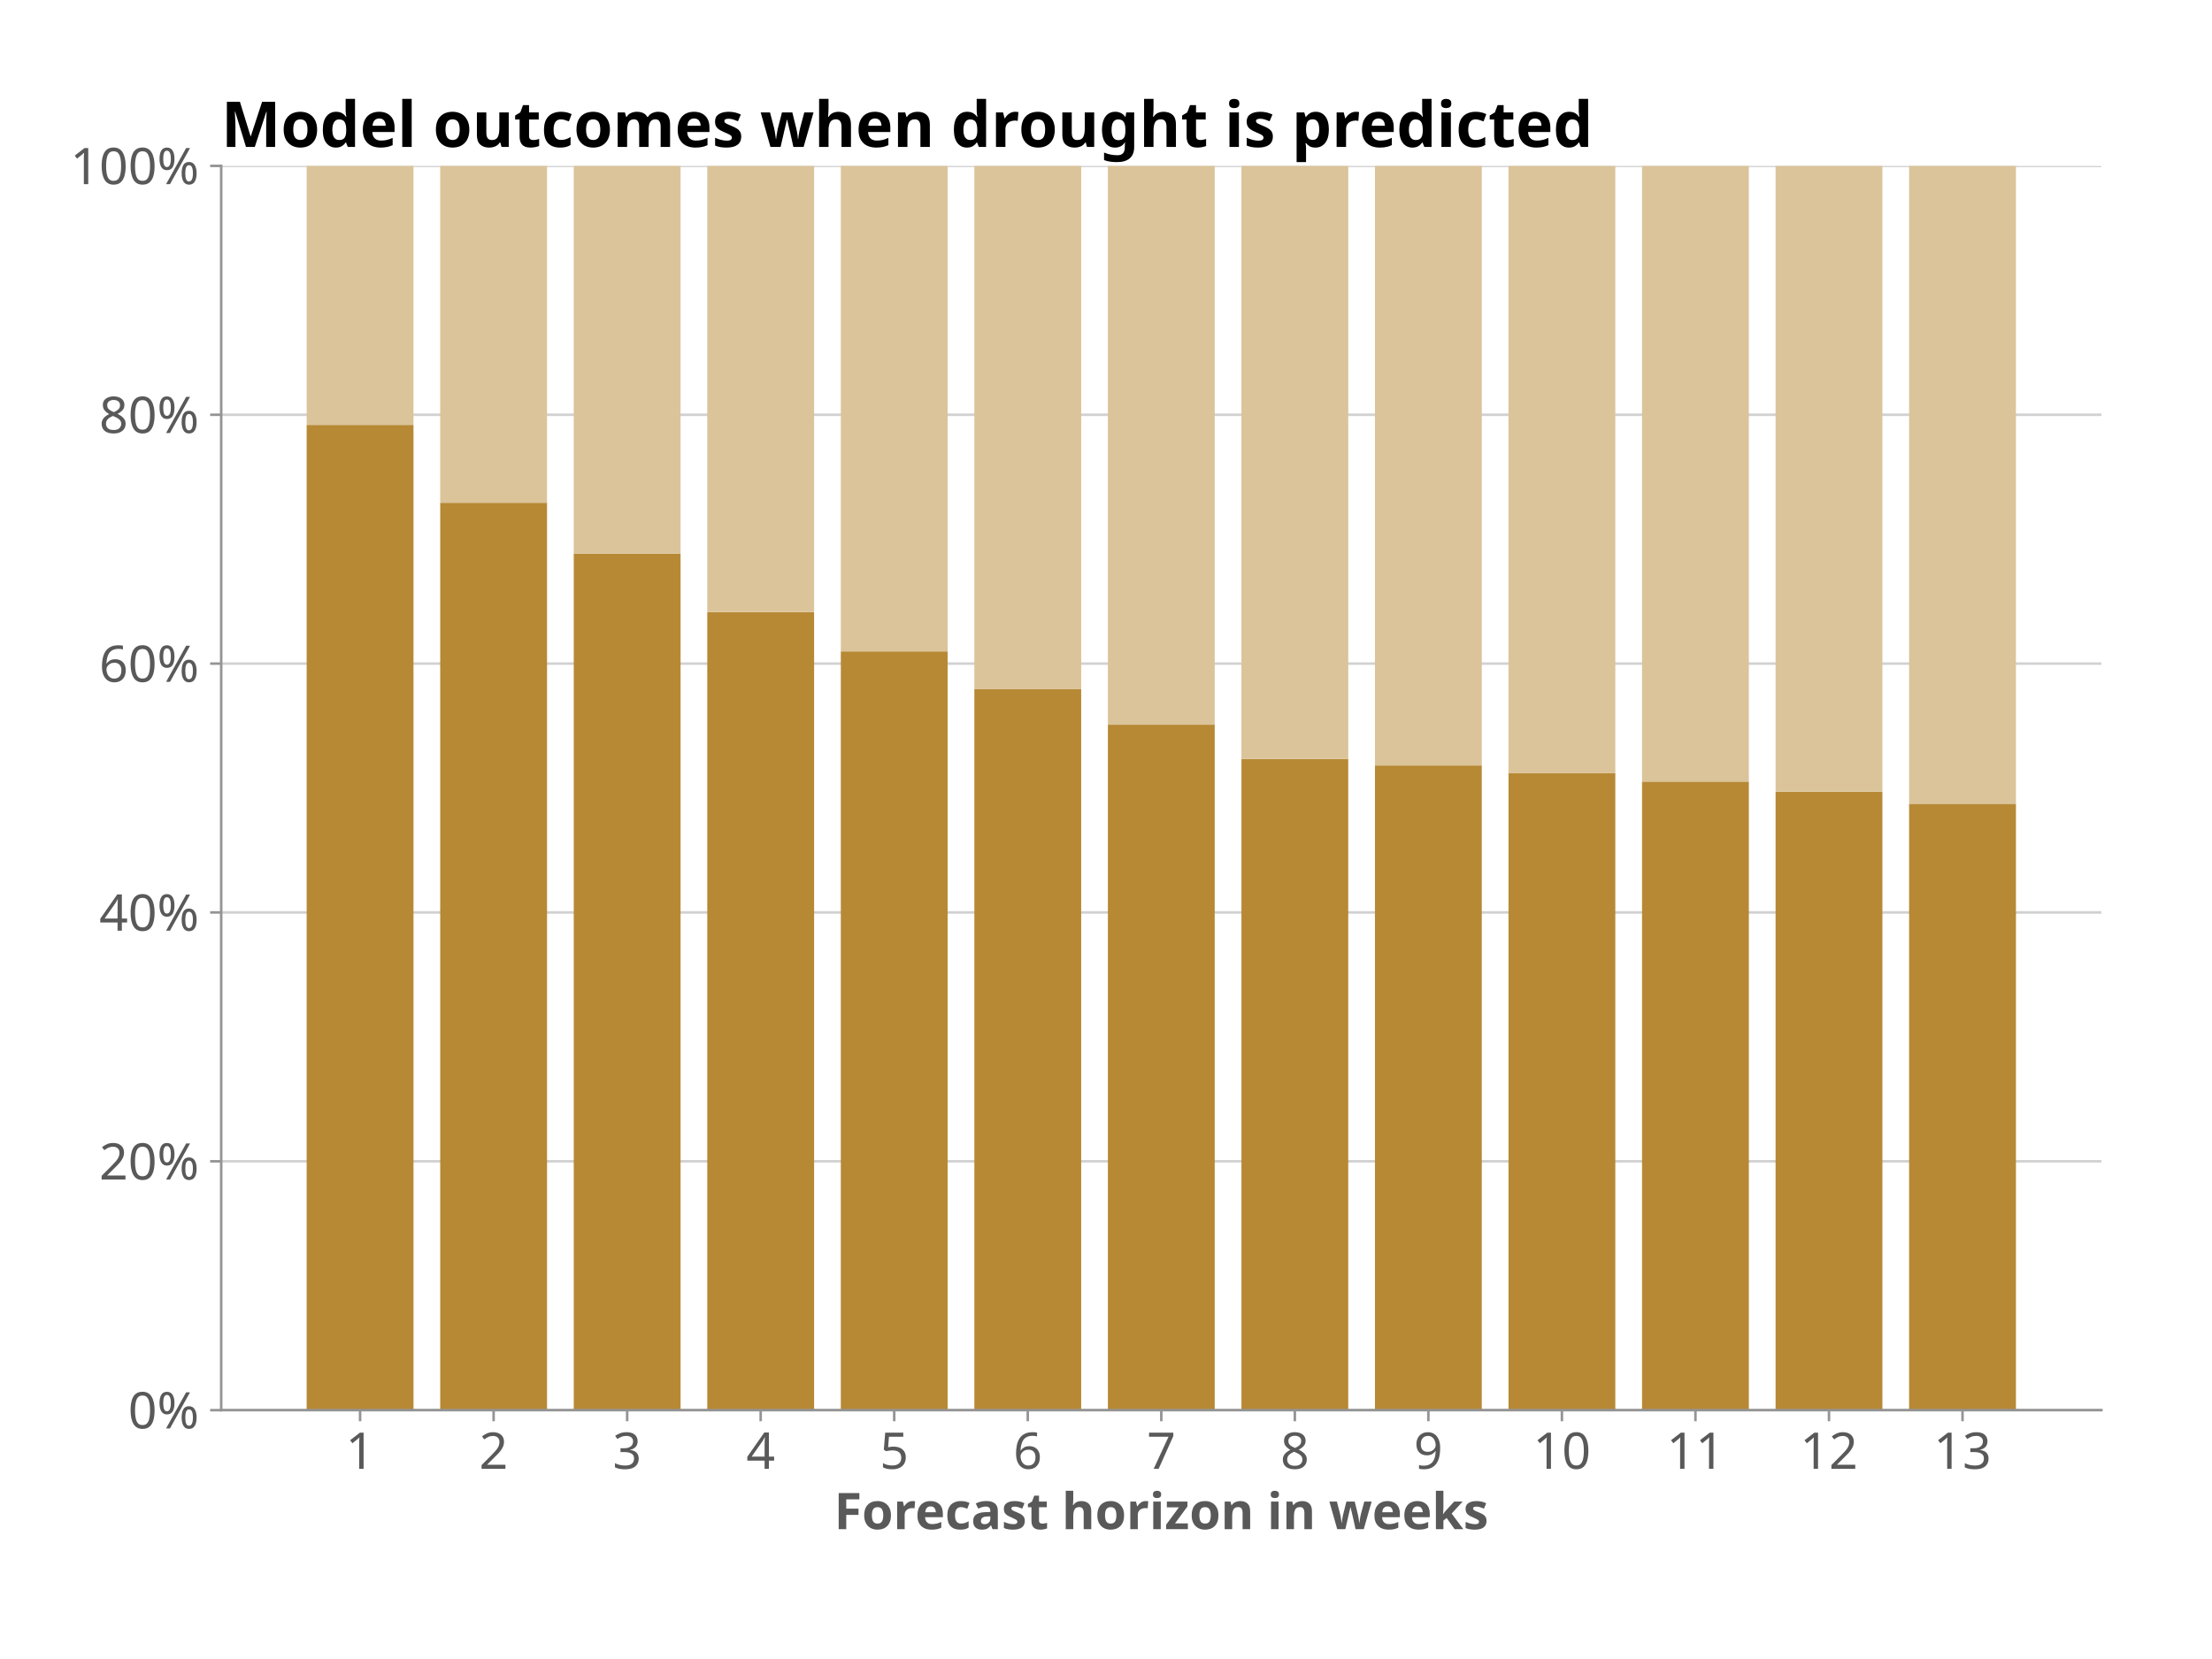
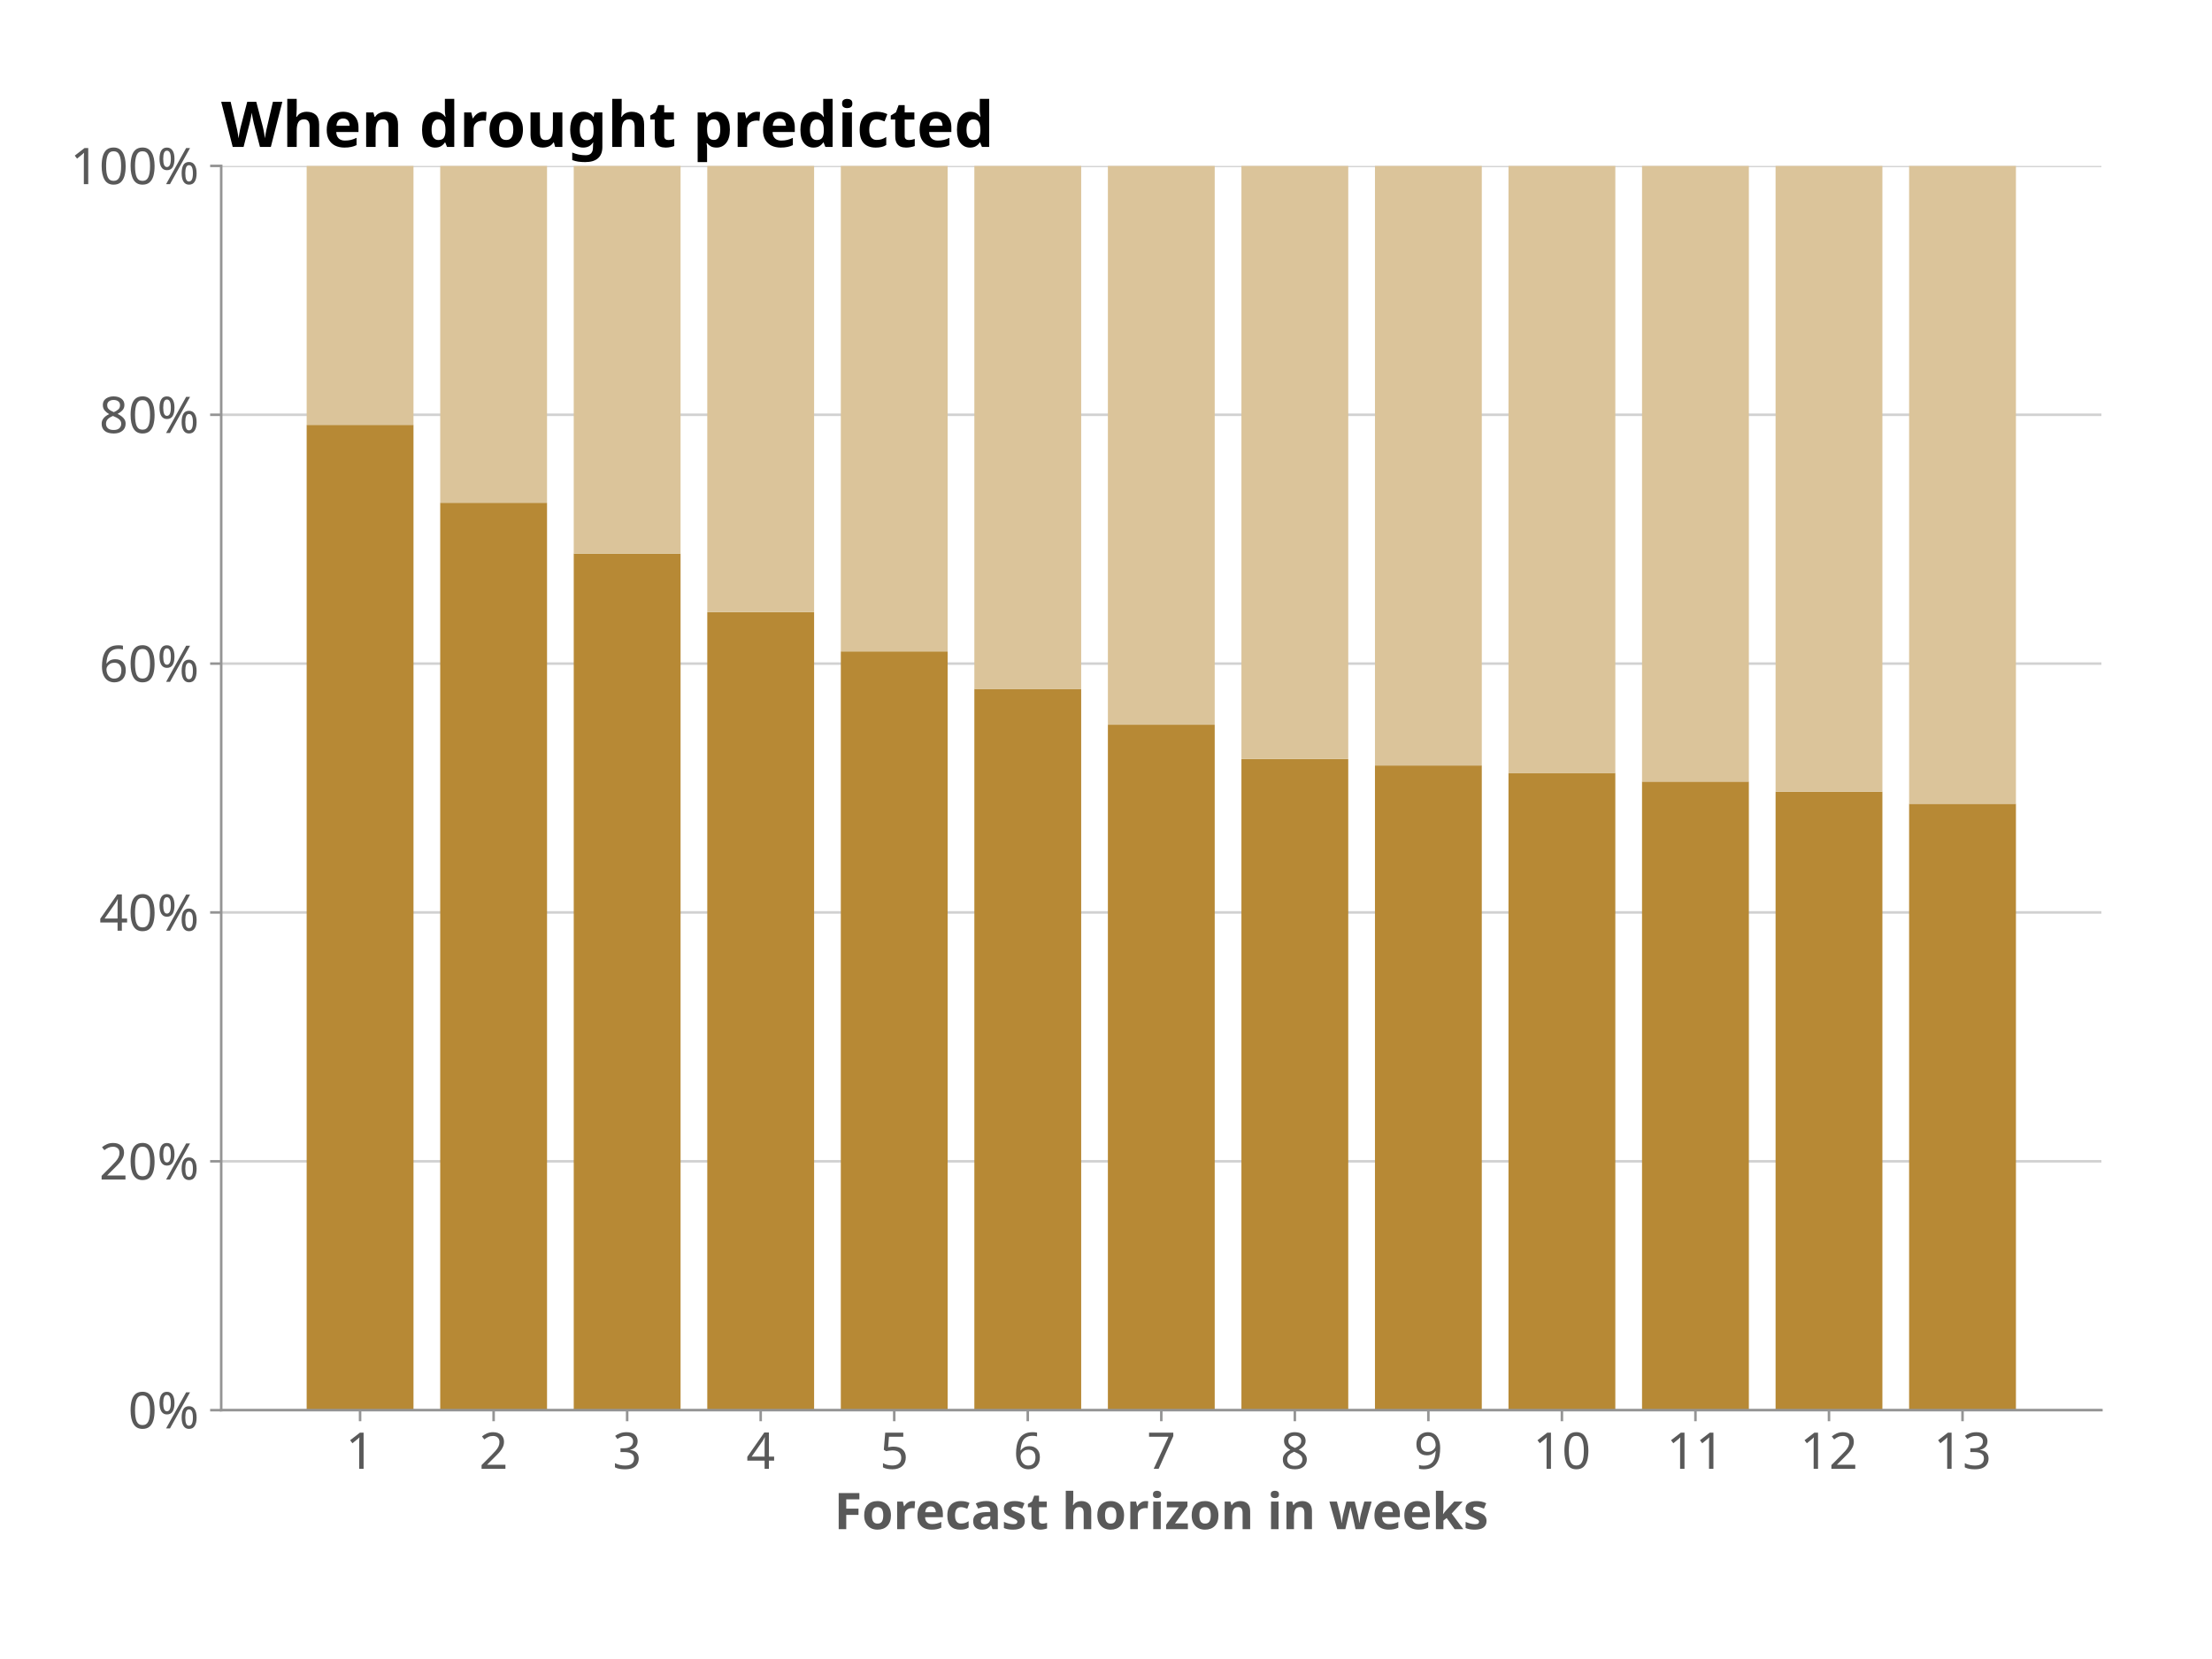
<svg xmlns="http://www.w3.org/2000/svg" xmlns:xlink="http://www.w3.org/1999/xlink" width="699.84px" height="524.88px" viewBox="0 0 699.84 524.88" version="1.1">
  <defs>
    <style type="text/css">*{stroke-linejoin: round; stroke-linecap: butt}</style>
  </defs>
  <g id="figure-forecast_truefalse_summary-yd">
    <g id="patch_1">
      <path d="M 0 524.88  L 699.84 524.88  L 699.84 0  L 0 0  z " style="fill: #ffffff" />
    </g>
    <g id="axis-forecast_truefalse_summary-yd">
      <g id="patch_2">
        <path d="M 69.984 446.148  L 664.848 446.148  L 664.848 52.488  L 69.984 52.488  z " style="fill: #ffffff" />
      </g>
      <g id="matplotlib.axis_1">
        <g id="xtick_1">
          <g id="line2d_1">
            <defs>
-               <path id="me1c04b7a6b" d="M 0 0  L 0 3.5  " style="stroke: #949494; stroke-width: 0.8" />
+               <path id="mfab130b6aa" d="M 0 0  L 0 3.5  " style="stroke: #949494; stroke-width: 0.8" />
            </defs>
            <g>
-               <use xlink:href="#me1c04b7a6b" x="113.923" y="446.148" style="fill: #949494; stroke: #949494; stroke-width: 0.8" />
+               <use xlink:href="#mfab130b6aa" x="113.923" y="446.148" style="fill: #949494; stroke: #949494; stroke-width: 0.8" />
            </g>
          </g>
          <g id="text_1">
            <text style="font-weight: 300; font-size: 16px; font-family: 'Source Sans 3', sans-serif; text-anchor: middle; fill: #595959" x="113.923" y="464.7" transform="rotate(-0 113.9228 464.7005)">1</text>
          </g>
        </g>
        <g id="xtick_2">
          <g id="line2d_2">
            <g>
-               <use xlink:href="#me1c04b7a6b" x="156.172" y="446.148" style="fill: #949494; stroke: #949494; stroke-width: 0.8" />
+               <use xlink:href="#mfab130b6aa" x="156.172" y="446.148" style="fill: #949494; stroke: #949494; stroke-width: 0.8" />
            </g>
          </g>
          <g id="text_2">
            <text style="font-weight: 300; font-size: 16px; font-family: 'Source Sans 3', sans-serif; text-anchor: middle; fill: #595959" x="156.172" y="464.7" transform="rotate(-0 156.1717 464.7005)">2</text>
          </g>
        </g>
        <g id="xtick_3">
          <g id="line2d_3">
            <g>
-               <use xlink:href="#me1c04b7a6b" x="198.421" y="446.148" style="fill: #949494; stroke: #949494; stroke-width: 0.8" />
+               <use xlink:href="#mfab130b6aa" x="198.421" y="446.148" style="fill: #949494; stroke: #949494; stroke-width: 0.8" />
            </g>
          </g>
          <g id="text_3">
            <text style="font-weight: 300; font-size: 16px; font-family: 'Source Sans 3', sans-serif; text-anchor: middle; fill: #595959" x="198.421" y="464.7" transform="rotate(-0 198.4205 464.7005)">3</text>
          </g>
        </g>
        <g id="xtick_4">
          <g id="line2d_4">
            <g>
-               <use xlink:href="#me1c04b7a6b" x="240.669" y="446.148" style="fill: #949494; stroke: #949494; stroke-width: 0.8" />
+               <use xlink:href="#mfab130b6aa" x="240.669" y="446.148" style="fill: #949494; stroke: #949494; stroke-width: 0.8" />
            </g>
          </g>
          <g id="text_4">
            <text style="font-weight: 300; font-size: 16px; font-family: 'Source Sans 3', sans-serif; text-anchor: middle; fill: #595959" x="240.669" y="464.7" transform="rotate(-0 240.6694 464.7005)">4</text>
          </g>
        </g>
        <g id="xtick_5">
          <g id="line2d_5">
            <g>
-               <use xlink:href="#me1c04b7a6b" x="282.918" y="446.148" style="fill: #949494; stroke: #949494; stroke-width: 0.8" />
+               <use xlink:href="#mfab130b6aa" x="282.918" y="446.148" style="fill: #949494; stroke: #949494; stroke-width: 0.8" />
            </g>
          </g>
          <g id="text_5">
            <text style="font-weight: 300; font-size: 16px; font-family: 'Source Sans 3', sans-serif; text-anchor: middle; fill: #595959" x="282.918" y="464.7" transform="rotate(-0 282.9183 464.7005)">5</text>
          </g>
        </g>
        <g id="xtick_6">
          <g id="line2d_6">
            <g>
-               <use xlink:href="#me1c04b7a6b" x="325.167" y="446.148" style="fill: #949494; stroke: #949494; stroke-width: 0.8" />
+               <use xlink:href="#mfab130b6aa" x="325.167" y="446.148" style="fill: #949494; stroke: #949494; stroke-width: 0.8" />
            </g>
          </g>
          <g id="text_6">
            <text style="font-weight: 300; font-size: 16px; font-family: 'Source Sans 3', sans-serif; text-anchor: middle; fill: #595959" x="325.167" y="464.7" transform="rotate(-0 325.1671 464.7005)">6</text>
          </g>
        </g>
        <g id="xtick_7">
          <g id="line2d_7">
            <g>
-               <use xlink:href="#me1c04b7a6b" x="367.416" y="446.148" style="fill: #949494; stroke: #949494; stroke-width: 0.8" />
+               <use xlink:href="#mfab130b6aa" x="367.416" y="446.148" style="fill: #949494; stroke: #949494; stroke-width: 0.8" />
            </g>
          </g>
          <g id="text_7">
            <text style="font-weight: 300; font-size: 16px; font-family: 'Source Sans 3', sans-serif; text-anchor: middle; fill: #595959" x="367.416" y="464.7" transform="rotate(-0 367.416 464.7005)">7</text>
          </g>
        </g>
        <g id="xtick_8">
          <g id="line2d_8">
            <g>
-               <use xlink:href="#me1c04b7a6b" x="409.665" y="446.148" style="fill: #949494; stroke: #949494; stroke-width: 0.8" />
+               <use xlink:href="#mfab130b6aa" x="409.665" y="446.148" style="fill: #949494; stroke: #949494; stroke-width: 0.8" />
            </g>
          </g>
          <g id="text_8">
            <text style="font-weight: 300; font-size: 16px; font-family: 'Source Sans 3', sans-serif; text-anchor: middle; fill: #595959" x="409.665" y="464.7" transform="rotate(-0 409.6649 464.7005)">8</text>
          </g>
        </g>
        <g id="xtick_9">
          <g id="line2d_9">
            <g>
-               <use xlink:href="#me1c04b7a6b" x="451.914" y="446.148" style="fill: #949494; stroke: #949494; stroke-width: 0.8" />
+               <use xlink:href="#mfab130b6aa" x="451.914" y="446.148" style="fill: #949494; stroke: #949494; stroke-width: 0.8" />
            </g>
          </g>
          <g id="text_9">
            <text style="font-weight: 300; font-size: 16px; font-family: 'Source Sans 3', sans-serif; text-anchor: middle; fill: #595959" x="451.914" y="464.7" transform="rotate(-0 451.9137 464.7005)">9</text>
          </g>
        </g>
        <g id="xtick_10">
          <g id="line2d_10">
            <g>
-               <use xlink:href="#me1c04b7a6b" x="494.163" y="446.148" style="fill: #949494; stroke: #949494; stroke-width: 0.8" />
+               <use xlink:href="#mfab130b6aa" x="494.163" y="446.148" style="fill: #949494; stroke: #949494; stroke-width: 0.8" />
            </g>
          </g>
          <g id="text_10">
            <text style="font-weight: 300; font-size: 16px; font-family: 'Source Sans 3', sans-serif; text-anchor: middle; fill: #595959" x="494.163" y="464.7" transform="rotate(-0 494.1626 464.7005)">10</text>
          </g>
        </g>
        <g id="xtick_11">
          <g id="line2d_11">
            <g>
-               <use xlink:href="#me1c04b7a6b" x="536.411" y="446.148" style="fill: #949494; stroke: #949494; stroke-width: 0.8" />
+               <use xlink:href="#mfab130b6aa" x="536.411" y="446.148" style="fill: #949494; stroke: #949494; stroke-width: 0.8" />
            </g>
          </g>
          <g id="text_11">
            <text style="font-weight: 300; font-size: 16px; font-family: 'Source Sans 3', sans-serif; text-anchor: middle; fill: #595959" x="536.411" y="464.7" transform="rotate(-0 536.4115 464.7005)">11</text>
          </g>
        </g>
        <g id="xtick_12">
          <g id="line2d_12">
            <g>
-               <use xlink:href="#me1c04b7a6b" x="578.66" y="446.148" style="fill: #949494; stroke: #949494; stroke-width: 0.8" />
+               <use xlink:href="#mfab130b6aa" x="578.66" y="446.148" style="fill: #949494; stroke: #949494; stroke-width: 0.8" />
            </g>
          </g>
          <g id="text_12">
            <text style="font-weight: 300; font-size: 16px; font-family: 'Source Sans 3', sans-serif; text-anchor: middle; fill: #595959" x="578.66" y="464.7" transform="rotate(-0 578.6603 464.7005)">12</text>
          </g>
        </g>
        <g id="xtick_13">
          <g id="line2d_13">
            <g>
-               <use xlink:href="#me1c04b7a6b" x="620.909" y="446.148" style="fill: #949494; stroke: #949494; stroke-width: 0.8" />
+               <use xlink:href="#mfab130b6aa" x="620.909" y="446.148" style="fill: #949494; stroke: #949494; stroke-width: 0.8" />
            </g>
          </g>
          <g id="text_13">
            <text style="font-weight: 300; font-size: 16px; font-family: 'Source Sans 3', sans-serif; text-anchor: middle; fill: #595959" x="620.909" y="464.7" transform="rotate(-0 620.9092 464.7005)">13</text>
          </g>
        </g>
        <g id="text_14">
          <text style="font-weight: 600; font-size: 16px; font-family: 'Source Sans 3', sans-serif; text-anchor: middle; fill: #595959" x="367.416" y="483.805" transform="rotate(-0 367.416 483.8055)">Forecast horizon in weeks</text>
        </g>
      </g>
      <g id="matplotlib.axis_2">
        <g id="ytick_1">
          <g id="line2d_14">
-             <path d="M 69.984 446.148  L 664.848 446.148  " clip-path="url(#p984880eb95)" style="fill: none; stroke: #d1d1d1; stroke-width: 0.8; stroke-linecap: square" />
+             <path d="M 69.984 446.148  L 664.848 446.148  " clip-path="url(#p402d385a1c)" style="fill: none; stroke: #d1d1d1; stroke-width: 0.8; stroke-linecap: square" />
          </g>
          <g id="line2d_15">
            <defs>
-               <path id="m102e3c7e43" d="M 0 0  L -3.5 0  " style="stroke: #949494; stroke-width: 0.8" />
+               <path id="m1b811b9c4e" d="M 0 0  L -3.5 0  " style="stroke: #949494; stroke-width: 0.8" />
            </defs>
            <g>
-               <use xlink:href="#m102e3c7e43" x="69.984" y="446.148" style="fill: #949494; stroke: #949494; stroke-width: 0.8" />
+               <use xlink:href="#m1b811b9c4e" x="69.984" y="446.148" style="fill: #949494; stroke: #949494; stroke-width: 0.8" />
            </g>
          </g>
          <g id="text_15">
            <text style="font-weight: 300; font-size: 16px; font-family: 'Source Sans 3', sans-serif; text-anchor: end; fill: #595959" x="62.984" y="451.924" transform="rotate(-0 62.984 451.9242)">0%</text>
          </g>
        </g>
        <g id="ytick_2">
          <g id="line2d_16">
-             <path d="M 69.984 367.416  L 664.848 367.416  " clip-path="url(#p984880eb95)" style="fill: none; stroke: #d1d1d1; stroke-width: 0.8; stroke-linecap: square" />
+             <path d="M 69.984 367.416  L 664.848 367.416  " clip-path="url(#p402d385a1c)" style="fill: none; stroke: #d1d1d1; stroke-width: 0.8; stroke-linecap: square" />
          </g>
          <g id="line2d_17">
            <g>
-               <use xlink:href="#m102e3c7e43" x="69.984" y="367.416" style="fill: #949494; stroke: #949494; stroke-width: 0.8" />
+               <use xlink:href="#m1b811b9c4e" x="69.984" y="367.416" style="fill: #949494; stroke: #949494; stroke-width: 0.8" />
            </g>
          </g>
          <g id="text_16">
            <text style="font-weight: 300; font-size: 16px; font-family: 'Source Sans 3', sans-serif; text-anchor: end; fill: #595959" x="62.984" y="373.192" transform="rotate(-0 62.984 373.1923)">20%</text>
          </g>
        </g>
        <g id="ytick_3">
          <g id="line2d_18">
-             <path d="M 69.984 288.684  L 664.848 288.684  " clip-path="url(#p984880eb95)" style="fill: none; stroke: #d1d1d1; stroke-width: 0.8; stroke-linecap: square" />
+             <path d="M 69.984 288.684  L 664.848 288.684  " clip-path="url(#p402d385a1c)" style="fill: none; stroke: #d1d1d1; stroke-width: 0.8; stroke-linecap: square" />
          </g>
          <g id="line2d_19">
            <g>
-               <use xlink:href="#m102e3c7e43" x="69.984" y="288.684" style="fill: #949494; stroke: #949494; stroke-width: 0.8" />
+               <use xlink:href="#m1b811b9c4e" x="69.984" y="288.684" style="fill: #949494; stroke: #949494; stroke-width: 0.8" />
            </g>
          </g>
          <g id="text_17">
            <text style="font-weight: 300; font-size: 16px; font-family: 'Source Sans 3', sans-serif; text-anchor: end; fill: #595959" x="62.984" y="294.46" transform="rotate(-0 62.984 294.4602)">40%</text>
          </g>
        </g>
        <g id="ytick_4">
          <g id="line2d_20">
-             <path d="M 69.984 209.952  L 664.848 209.952  " clip-path="url(#p984880eb95)" style="fill: none; stroke: #d1d1d1; stroke-width: 0.8; stroke-linecap: square" />
+             <path d="M 69.984 209.952  L 664.848 209.952  " clip-path="url(#p402d385a1c)" style="fill: none; stroke: #d1d1d1; stroke-width: 0.8; stroke-linecap: square" />
          </g>
          <g id="line2d_21">
            <g>
-               <use xlink:href="#m102e3c7e43" x="69.984" y="209.952" style="fill: #949494; stroke: #949494; stroke-width: 0.8" />
+               <use xlink:href="#m1b811b9c4e" x="69.984" y="209.952" style="fill: #949494; stroke: #949494; stroke-width: 0.8" />
            </g>
          </g>
          <g id="text_18">
            <text style="font-weight: 300; font-size: 16px; font-family: 'Source Sans 3', sans-serif; text-anchor: end; fill: #595959" x="62.984" y="215.728" transform="rotate(-0 62.984 215.7283)">60%</text>
          </g>
        </g>
        <g id="ytick_5">
          <g id="line2d_22">
-             <path d="M 69.984 131.22  L 664.848 131.22  " clip-path="url(#p984880eb95)" style="fill: none; stroke: #d1d1d1; stroke-width: 0.8; stroke-linecap: square" />
+             <path d="M 69.984 131.22  L 664.848 131.22  " clip-path="url(#p402d385a1c)" style="fill: none; stroke: #d1d1d1; stroke-width: 0.8; stroke-linecap: square" />
          </g>
          <g id="line2d_23">
            <g>
-               <use xlink:href="#m102e3c7e43" x="69.984" y="131.22" style="fill: #949494; stroke: #949494; stroke-width: 0.8" />
+               <use xlink:href="#m1b811b9c4e" x="69.984" y="131.22" style="fill: #949494; stroke: #949494; stroke-width: 0.8" />
            </g>
          </g>
          <g id="text_19">
            <text style="font-weight: 300; font-size: 16px; font-family: 'Source Sans 3', sans-serif; text-anchor: end; fill: #595959" x="62.984" y="136.996" transform="rotate(-0 62.984 136.9963)">80%</text>
          </g>
        </g>
        <g id="ytick_6">
          <g id="line2d_24">
-             <path d="M 69.984 52.488  L 664.848 52.488  " clip-path="url(#p984880eb95)" style="fill: none; stroke: #d1d1d1; stroke-width: 0.8; stroke-linecap: square" />
+             <path d="M 69.984 52.488  L 664.848 52.488  " clip-path="url(#p402d385a1c)" style="fill: none; stroke: #d1d1d1; stroke-width: 0.8; stroke-linecap: square" />
          </g>
          <g id="line2d_25">
            <g>
-               <use xlink:href="#m102e3c7e43" x="69.984" y="52.488" style="fill: #949494; stroke: #949494; stroke-width: 0.8" />
+               <use xlink:href="#m1b811b9c4e" x="69.984" y="52.488" style="fill: #949494; stroke: #949494; stroke-width: 0.8" />
            </g>
          </g>
          <g id="text_20">
            <text style="font-weight: 300; font-size: 16px; font-family: 'Source Sans 3', sans-serif; text-anchor: end; fill: #595959" x="62.984" y="58.264" transform="rotate(-0 62.984 58.26425)">100%</text>
          </g>
        </g>
      </g>
      <g id="FillBetweenPolyCollection_1">
-         <path d="M 97.023 446.148  L 97.023 134.429  L 130.822 134.429  L 130.822 446.148  L 130.822 446.148  L 97.023 446.148  z " clip-path="url(#p984880eb95)" style="fill: #b78935" />
+         <path d="M 97.023 446.148  L 97.023 134.429  L 130.822 134.429  L 130.822 446.148  L 130.822 446.148  L 97.023 446.148  z " clip-path="url(#p402d385a1c)" style="fill: #b78935" />
      </g>
      <g id="FillBetweenPolyCollection_2">
-         <path d="M 97.023 134.429  L 97.023 52.488  L 130.822 52.488  L 130.822 134.429  L 130.822 134.429  L 97.023 134.429  z " clip-path="url(#p984880eb95)" style="fill: #dbc49a" />
+         <path d="M 97.023 134.429  L 97.023 52.488  L 130.822 52.488  L 130.822 134.429  L 130.822 134.429  L 97.023 134.429  z " clip-path="url(#p402d385a1c)" style="fill: #dbc49a" />
      </g>
      <g id="FillBetweenPolyCollection_3">
-         <path d="M 139.272 446.148  L 139.272 159.058  L 173.071 159.058  L 173.071 446.148  L 173.071 446.148  L 139.272 446.148  z " clip-path="url(#p984880eb95)" style="fill: #b78935" />
+         <path d="M 139.272 446.148  L 139.272 159.058  L 173.071 159.058  L 173.071 446.148  L 173.071 446.148  L 139.272 446.148  z " clip-path="url(#p402d385a1c)" style="fill: #b78935" />
      </g>
      <g id="FillBetweenPolyCollection_4">
-         <path d="M 139.272 159.058  L 139.272 52.488  L 173.071 52.488  L 173.071 159.058  L 173.071 159.058  L 139.272 159.058  z " clip-path="url(#p984880eb95)" style="fill: #dbc49a" />
+         <path d="M 139.272 159.058  L 139.272 52.488  L 173.071 52.488  L 173.071 159.058  L 173.071 159.058  L 139.272 159.058  z " clip-path="url(#p402d385a1c)" style="fill: #dbc49a" />
      </g>
      <g id="FillBetweenPolyCollection_5">
-         <path d="M 181.521 446.148  L 181.521 175.122  L 215.32 175.122  L 215.32 446.148  L 215.32 446.148  L 181.521 446.148  z " clip-path="url(#p984880eb95)" style="fill: #b78935" />
+         <path d="M 181.521 446.148  L 181.521 175.122  L 215.32 175.122  L 215.32 446.148  L 215.32 446.148  L 181.521 446.148  z " clip-path="url(#p402d385a1c)" style="fill: #b78935" />
      </g>
      <g id="FillBetweenPolyCollection_6">
-         <path d="M 181.521 175.122  L 181.521 52.488  L 215.32 52.488  L 215.32 175.122  L 215.32 175.122  L 181.521 175.122  z " clip-path="url(#p984880eb95)" style="fill: #dbc49a" />
+         <path d="M 181.521 175.122  L 181.521 52.488  L 215.32 52.488  L 215.32 175.122  L 215.32 175.122  L 181.521 175.122  z " clip-path="url(#p402d385a1c)" style="fill: #dbc49a" />
      </g>
      <g id="FillBetweenPolyCollection_7">
-         <path d="M 223.77 446.148  L 223.77 193.687  L 257.569 193.687  L 257.569 446.148  L 257.569 446.148  L 223.77 446.148  z " clip-path="url(#p984880eb95)" style="fill: #b78935" />
+         <path d="M 223.77 446.148  L 223.77 193.687  L 257.569 193.687  L 257.569 446.148  L 257.569 446.148  L 223.77 446.148  z " clip-path="url(#p402d385a1c)" style="fill: #b78935" />
      </g>
      <g id="FillBetweenPolyCollection_8">
-         <path d="M 223.77 193.687  L 223.77 52.488  L 257.569 52.488  L 257.569 193.687  L 257.569 193.687  L 223.77 193.687  z " clip-path="url(#p984880eb95)" style="fill: #dbc49a" />
+         <path d="M 223.77 193.687  L 223.77 52.488  L 257.569 52.488  L 257.569 193.687  L 257.569 193.687  L 223.77 193.687  z " clip-path="url(#p402d385a1c)" style="fill: #dbc49a" />
      </g>
      <g id="FillBetweenPolyCollection_9">
-         <path d="M 266.019 446.148  L 266.019 206.091  L 299.818 206.091  L 299.818 446.148  L 299.818 446.148  L 266.019 446.148  z " clip-path="url(#p984880eb95)" style="fill: #b78935" />
+         <path d="M 266.019 446.148  L 266.019 206.091  L 299.818 206.091  L 299.818 446.148  L 299.818 446.148  L 266.019 446.148  z " clip-path="url(#p402d385a1c)" style="fill: #b78935" />
      </g>
      <g id="FillBetweenPolyCollection_10">
-         <path d="M 266.019 206.091  L 266.019 52.488  L 299.818 52.488  L 299.818 206.091  L 299.818 206.091  L 266.019 206.091  z " clip-path="url(#p984880eb95)" style="fill: #dbc49a" />
+         <path d="M 266.019 206.091  L 266.019 52.488  L 299.818 52.488  L 299.818 206.091  L 299.818 206.091  L 266.019 206.091  z " clip-path="url(#p402d385a1c)" style="fill: #dbc49a" />
      </g>
      <g id="FillBetweenPolyCollection_11">
-         <path d="M 308.268 446.148  L 308.268 217.945  L 342.067 217.945  L 342.067 446.148  L 342.067 446.148  L 308.268 446.148  z " clip-path="url(#p984880eb95)" style="fill: #b78935" />
+         <path d="M 308.268 446.148  L 308.268 217.945  L 342.067 217.945  L 342.067 446.148  L 342.067 446.148  L 308.268 446.148  z " clip-path="url(#p402d385a1c)" style="fill: #b78935" />
      </g>
      <g id="FillBetweenPolyCollection_12">
-         <path d="M 308.268 217.945  L 308.268 52.488  L 342.067 52.488  L 342.067 217.945  L 342.067 217.945  L 308.268 217.945  z " clip-path="url(#p984880eb95)" style="fill: #dbc49a" />
+         <path d="M 308.268 217.945  L 308.268 52.488  L 342.067 52.488  L 342.067 217.945  L 342.067 217.945  L 308.268 217.945  z " clip-path="url(#p402d385a1c)" style="fill: #dbc49a" />
      </g>
      <g id="FillBetweenPolyCollection_13">
-         <path d="M 350.516 446.148  L 350.516 229.284  L 384.316 229.284  L 384.316 446.148  L 384.316 446.148  L 350.516 446.148  z " clip-path="url(#p984880eb95)" style="fill: #b78935" />
+         <path d="M 350.516 446.148  L 350.516 229.284  L 384.316 229.284  L 384.316 446.148  L 384.316 446.148  L 350.516 446.148  z " clip-path="url(#p402d385a1c)" style="fill: #b78935" />
      </g>
      <g id="FillBetweenPolyCollection_14">
-         <path d="M 350.516 229.284  L 350.516 52.488  L 384.316 52.488  L 384.316 229.284  L 384.316 229.284  L 350.516 229.284  z " clip-path="url(#p984880eb95)" style="fill: #dbc49a" />
+         <path d="M 350.516 229.284  L 350.516 52.488  L 384.316 52.488  L 384.316 229.284  L 384.316 229.284  L 350.516 229.284  z " clip-path="url(#p402d385a1c)" style="fill: #dbc49a" />
      </g>
      <g id="FillBetweenPolyCollection_15">
-         <path d="M 392.765 446.148  L 392.765 240.142  L 426.564 240.142  L 426.564 446.148  L 426.564 446.148  L 392.765 446.148  z " clip-path="url(#p984880eb95)" style="fill: #b78935" />
+         <path d="M 392.765 446.148  L 392.765 240.142  L 426.564 240.142  L 426.564 446.148  L 426.564 446.148  L 392.765 446.148  z " clip-path="url(#p402d385a1c)" style="fill: #b78935" />
      </g>
      <g id="FillBetweenPolyCollection_16">
-         <path d="M 392.765 240.142  L 392.765 52.488  L 426.564 52.488  L 426.564 240.142  L 426.564 240.142  L 392.765 240.142  z " clip-path="url(#p984880eb95)" style="fill: #dbc49a" />
+         <path d="M 392.765 240.142  L 392.765 52.488  L 426.564 52.488  L 426.564 240.142  L 426.564 240.142  L 392.765 240.142  z " clip-path="url(#p402d385a1c)" style="fill: #dbc49a" />
      </g>
      <g id="FillBetweenPolyCollection_17">
-         <path d="M 435.014 446.148  L 435.014 242.189  L 468.813 242.189  L 468.813 446.148  L 468.813 446.148  L 435.014 446.148  z " clip-path="url(#p984880eb95)" style="fill: #b78935" />
+         <path d="M 435.014 446.148  L 435.014 242.189  L 468.813 242.189  L 468.813 446.148  L 468.813 446.148  L 435.014 446.148  z " clip-path="url(#p402d385a1c)" style="fill: #b78935" />
      </g>
      <g id="FillBetweenPolyCollection_18">
-         <path d="M 435.014 242.189  L 435.014 52.488  L 468.813 52.488  L 468.813 242.189  L 468.813 242.189  L 435.014 242.189  z " clip-path="url(#p984880eb95)" style="fill: #dbc49a" />
+         <path d="M 435.014 242.189  L 435.014 52.488  L 468.813 52.488  L 468.813 242.189  L 468.813 242.189  L 435.014 242.189  z " clip-path="url(#p402d385a1c)" style="fill: #dbc49a" />
      </g>
      <g id="FillBetweenPolyCollection_19">
-         <path d="M 477.263 446.148  L 477.263 244.541  L 511.062 244.541  L 511.062 446.148  L 511.062 446.148  L 477.263 446.148  z " clip-path="url(#p984880eb95)" style="fill: #b78935" />
+         <path d="M 477.263 446.148  L 477.263 244.541  L 511.062 244.541  L 511.062 446.148  L 511.062 446.148  L 477.263 446.148  z " clip-path="url(#p402d385a1c)" style="fill: #b78935" />
      </g>
      <g id="FillBetweenPolyCollection_20">
-         <path d="M 477.263 244.541  L 477.263 52.488  L 511.062 52.488  L 511.062 244.541  L 511.062 244.541  L 477.263 244.541  z " clip-path="url(#p984880eb95)" style="fill: #dbc49a" />
+         <path d="M 477.263 244.541  L 477.263 52.488  L 511.062 52.488  L 511.062 244.541  L 511.062 244.541  L 477.263 244.541  z " clip-path="url(#p402d385a1c)" style="fill: #dbc49a" />
      </g>
      <g id="FillBetweenPolyCollection_21">
-         <path d="M 519.512 446.148  L 519.512 247.271  L 553.311 247.271  L 553.311 446.148  L 553.311 446.148  L 519.512 446.148  z " clip-path="url(#p984880eb95)" style="fill: #b78935" />
+         <path d="M 519.512 446.148  L 519.512 247.271  L 553.311 247.271  L 553.311 446.148  L 553.311 446.148  L 519.512 446.148  z " clip-path="url(#p402d385a1c)" style="fill: #b78935" />
      </g>
      <g id="FillBetweenPolyCollection_22">
-         <path d="M 519.512 247.271  L 519.512 52.488  L 553.311 52.488  L 553.311 247.271  L 553.311 247.271  L 519.512 247.271  z " clip-path="url(#p984880eb95)" style="fill: #dbc49a" />
+         <path d="M 519.512 247.271  L 519.512 52.488  L 553.311 52.488  L 553.311 247.271  L 553.311 247.271  L 519.512 247.271  z " clip-path="url(#p402d385a1c)" style="fill: #dbc49a" />
      </g>
      <g id="FillBetweenPolyCollection_23">
-         <path d="M 561.761 446.148  L 561.761 250.478  L 595.56 250.478  L 595.56 446.148  L 595.56 446.148  L 561.761 446.148  z " clip-path="url(#p984880eb95)" style="fill: #b78935" />
+         <path d="M 561.761 446.148  L 561.761 250.478  L 595.56 250.478  L 595.56 446.148  L 595.56 446.148  L 561.761 446.148  z " clip-path="url(#p402d385a1c)" style="fill: #b78935" />
      </g>
      <g id="FillBetweenPolyCollection_24">
-         <path d="M 561.761 250.478  L 561.761 52.488  L 595.56 52.488  L 595.56 250.478  L 595.56 250.478  L 561.761 250.478  z " clip-path="url(#p984880eb95)" style="fill: #dbc49a" />
+         <path d="M 561.761 250.478  L 561.761 52.488  L 595.56 52.488  L 595.56 250.478  L 595.56 250.478  L 561.761 250.478  z " clip-path="url(#p402d385a1c)" style="fill: #dbc49a" />
      </g>
      <g id="FillBetweenPolyCollection_25">
-         <path d="M 604.01 446.148  L 604.01 254.3  L 637.809 254.3  L 637.809 446.148  L 637.809 446.148  L 604.01 446.148  z " clip-path="url(#p984880eb95)" style="fill: #b78935" />
+         <path d="M 604.01 446.148  L 604.01 254.3  L 637.809 254.3  L 637.809 446.148  L 637.809 446.148  L 604.01 446.148  z " clip-path="url(#p402d385a1c)" style="fill: #b78935" />
      </g>
      <g id="FillBetweenPolyCollection_26">
-         <path d="M 604.01 254.3  L 604.01 52.488  L 637.809 52.488  L 637.809 254.3  L 637.809 254.3  L 604.01 254.3  z " clip-path="url(#p984880eb95)" style="fill: #dbc49a" />
+         <path d="M 604.01 254.3  L 604.01 52.488  L 637.809 52.488  L 637.809 254.3  L 637.809 254.3  L 604.01 254.3  z " clip-path="url(#p402d385a1c)" style="fill: #dbc49a" />
      </g>
      <g id="patch_3">
        <path d="M 69.984 446.148  L 69.984 52.488  " style="fill: none; stroke: #949494; stroke-width: 0.8; stroke-linejoin: miter; stroke-linecap: square" />
      </g>
      <g id="patch_4">
        <path d="M 69.984 446.148  L 664.848 446.148  " style="fill: none; stroke: #949494; stroke-width: 0.8; stroke-linejoin: miter; stroke-linecap: square" />
      </g>
      <g id="text_21">
-         <text style="font-weight: 800; font-size: 20px; font-family: 'Source Sans 3', sans-serif; text-anchor: start" x="69.984" y="46.488" transform="rotate(-0 69.984 46.488)">Model outcomes when drought is predicted</text>
+         <text style="font-weight: 800; font-size: 20px; font-family: 'Source Sans 3', sans-serif; text-anchor: start" x="69.984" y="46.488" transform="rotate(-0 69.984 46.488)">When drought predicted</text>
      </g>
    </g>
  </g>
  <defs>
-     <clipPath id="p984880eb95">
+     <clipPath id="p402d385a1c">
      <rect x="69.984" y="52.488" width="594.864" height="393.66" />
    </clipPath>
  </defs>
</svg>
